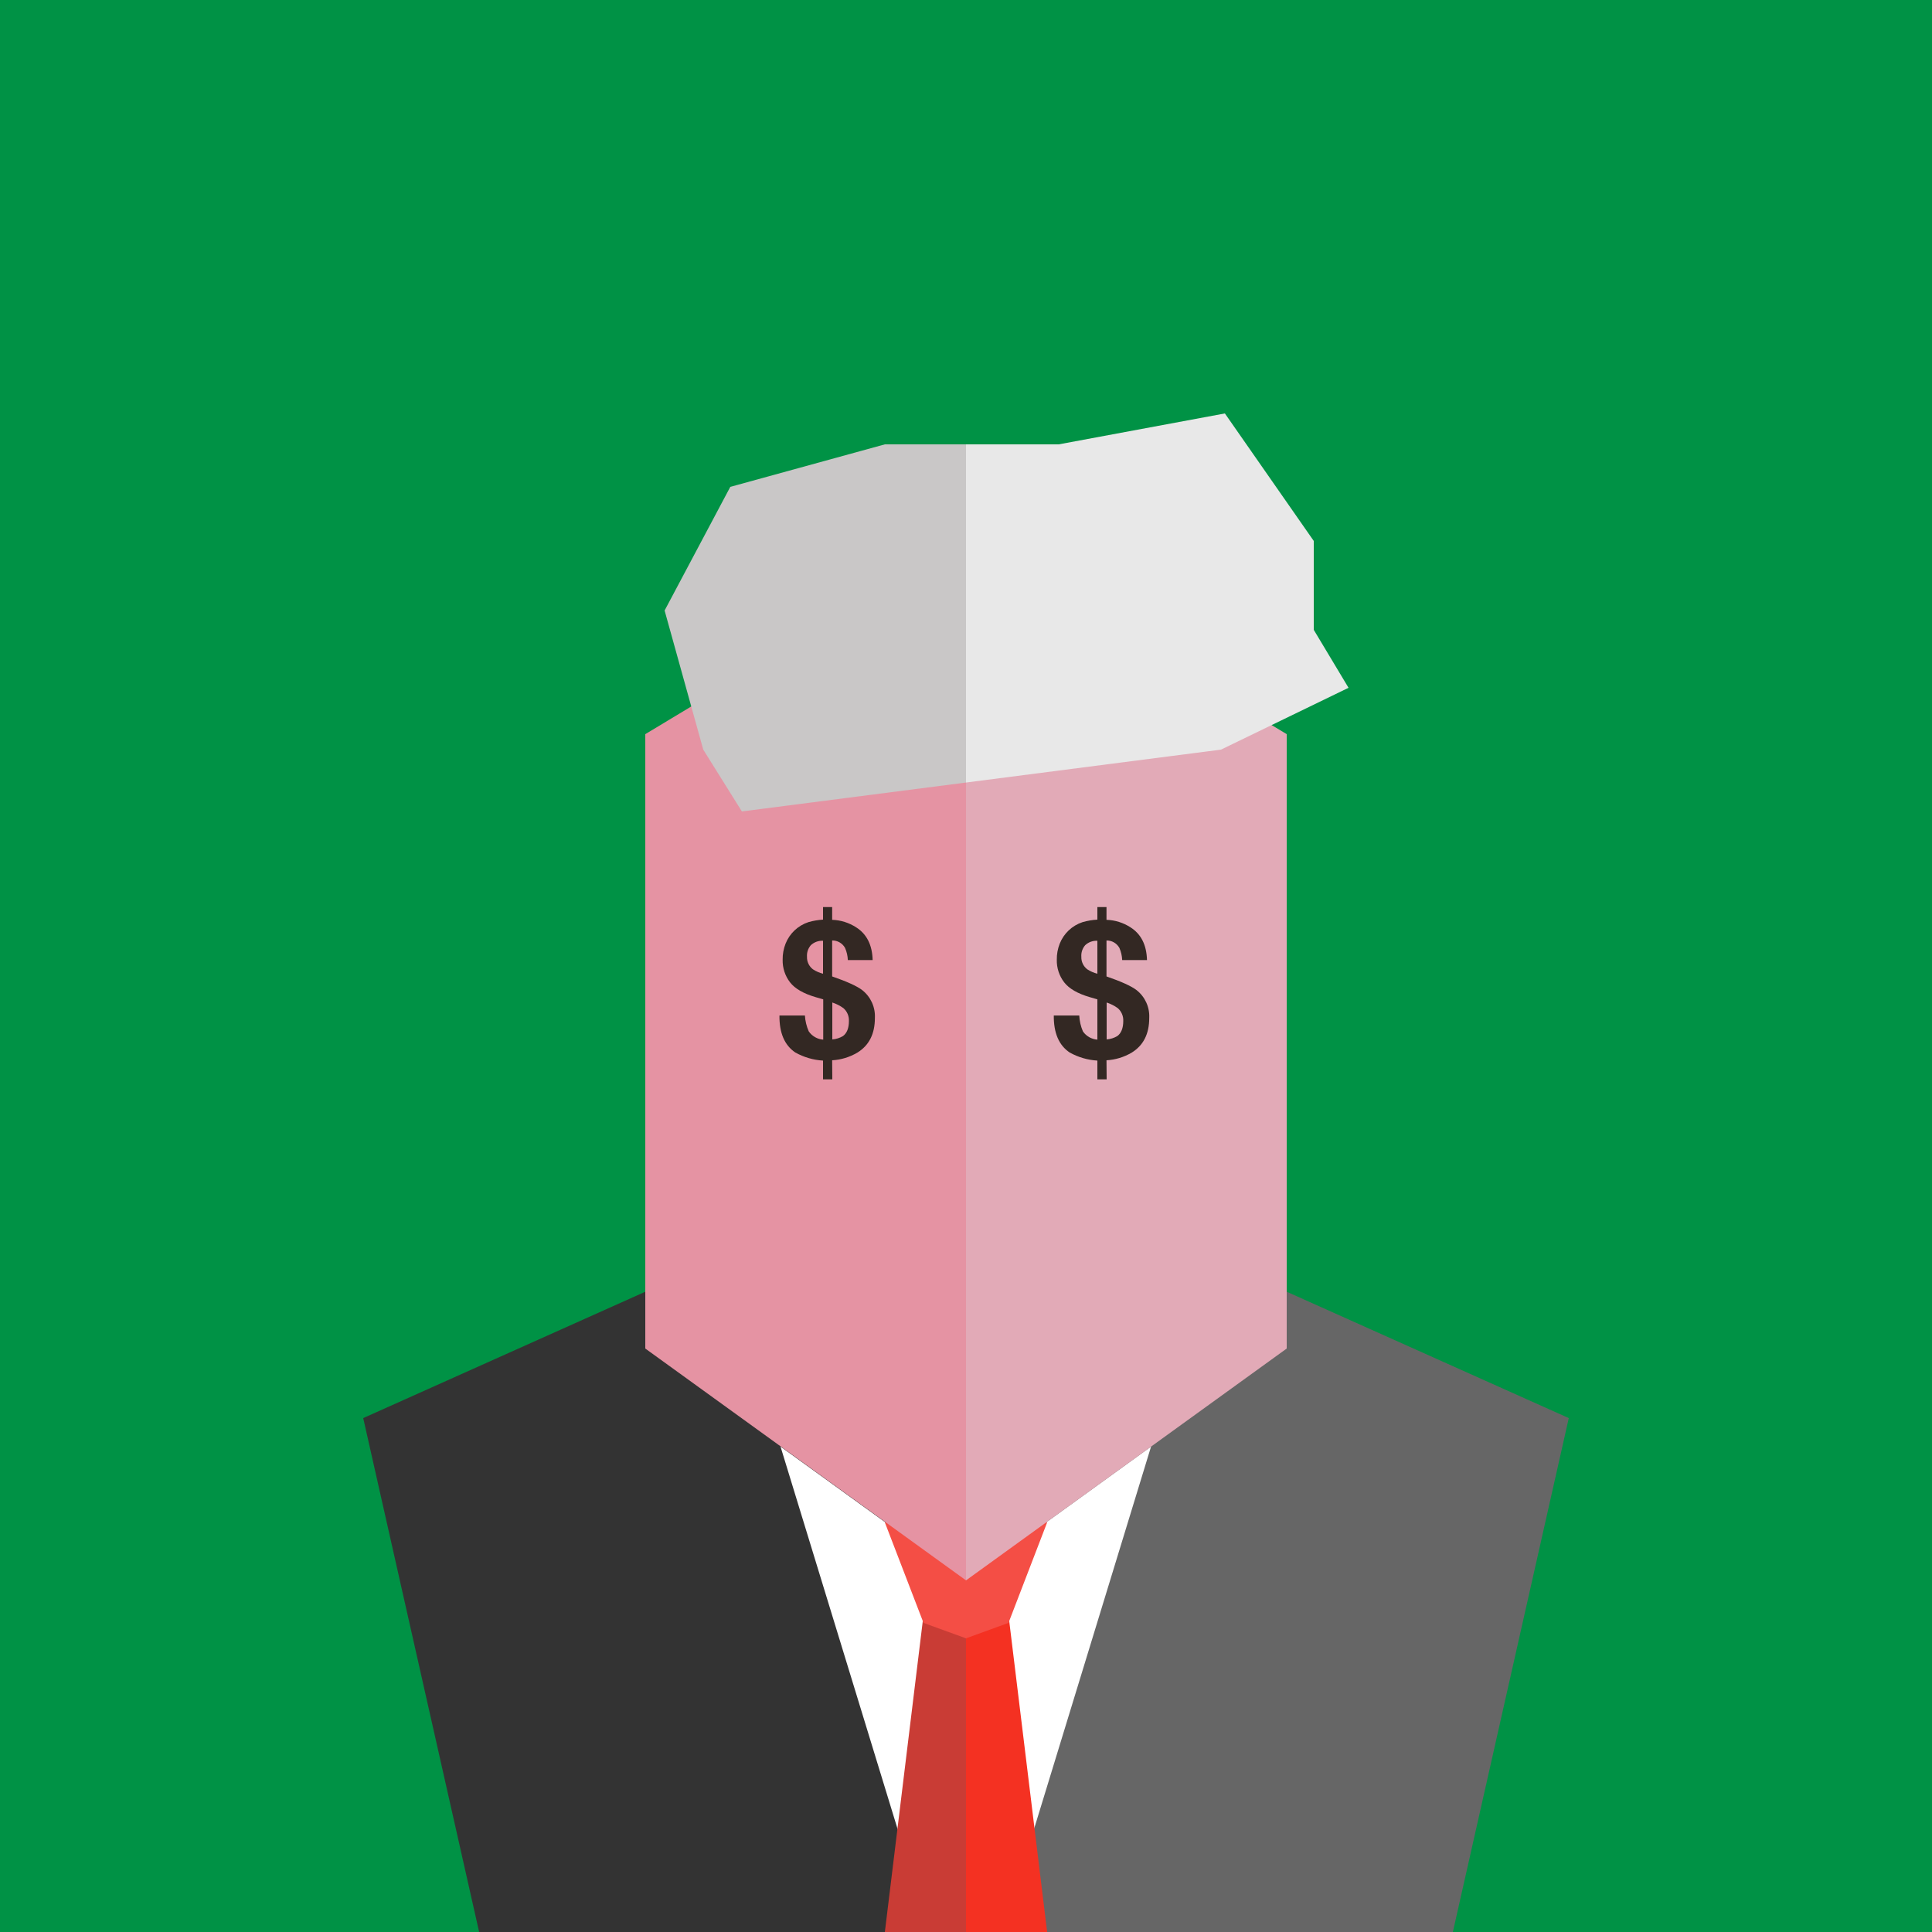
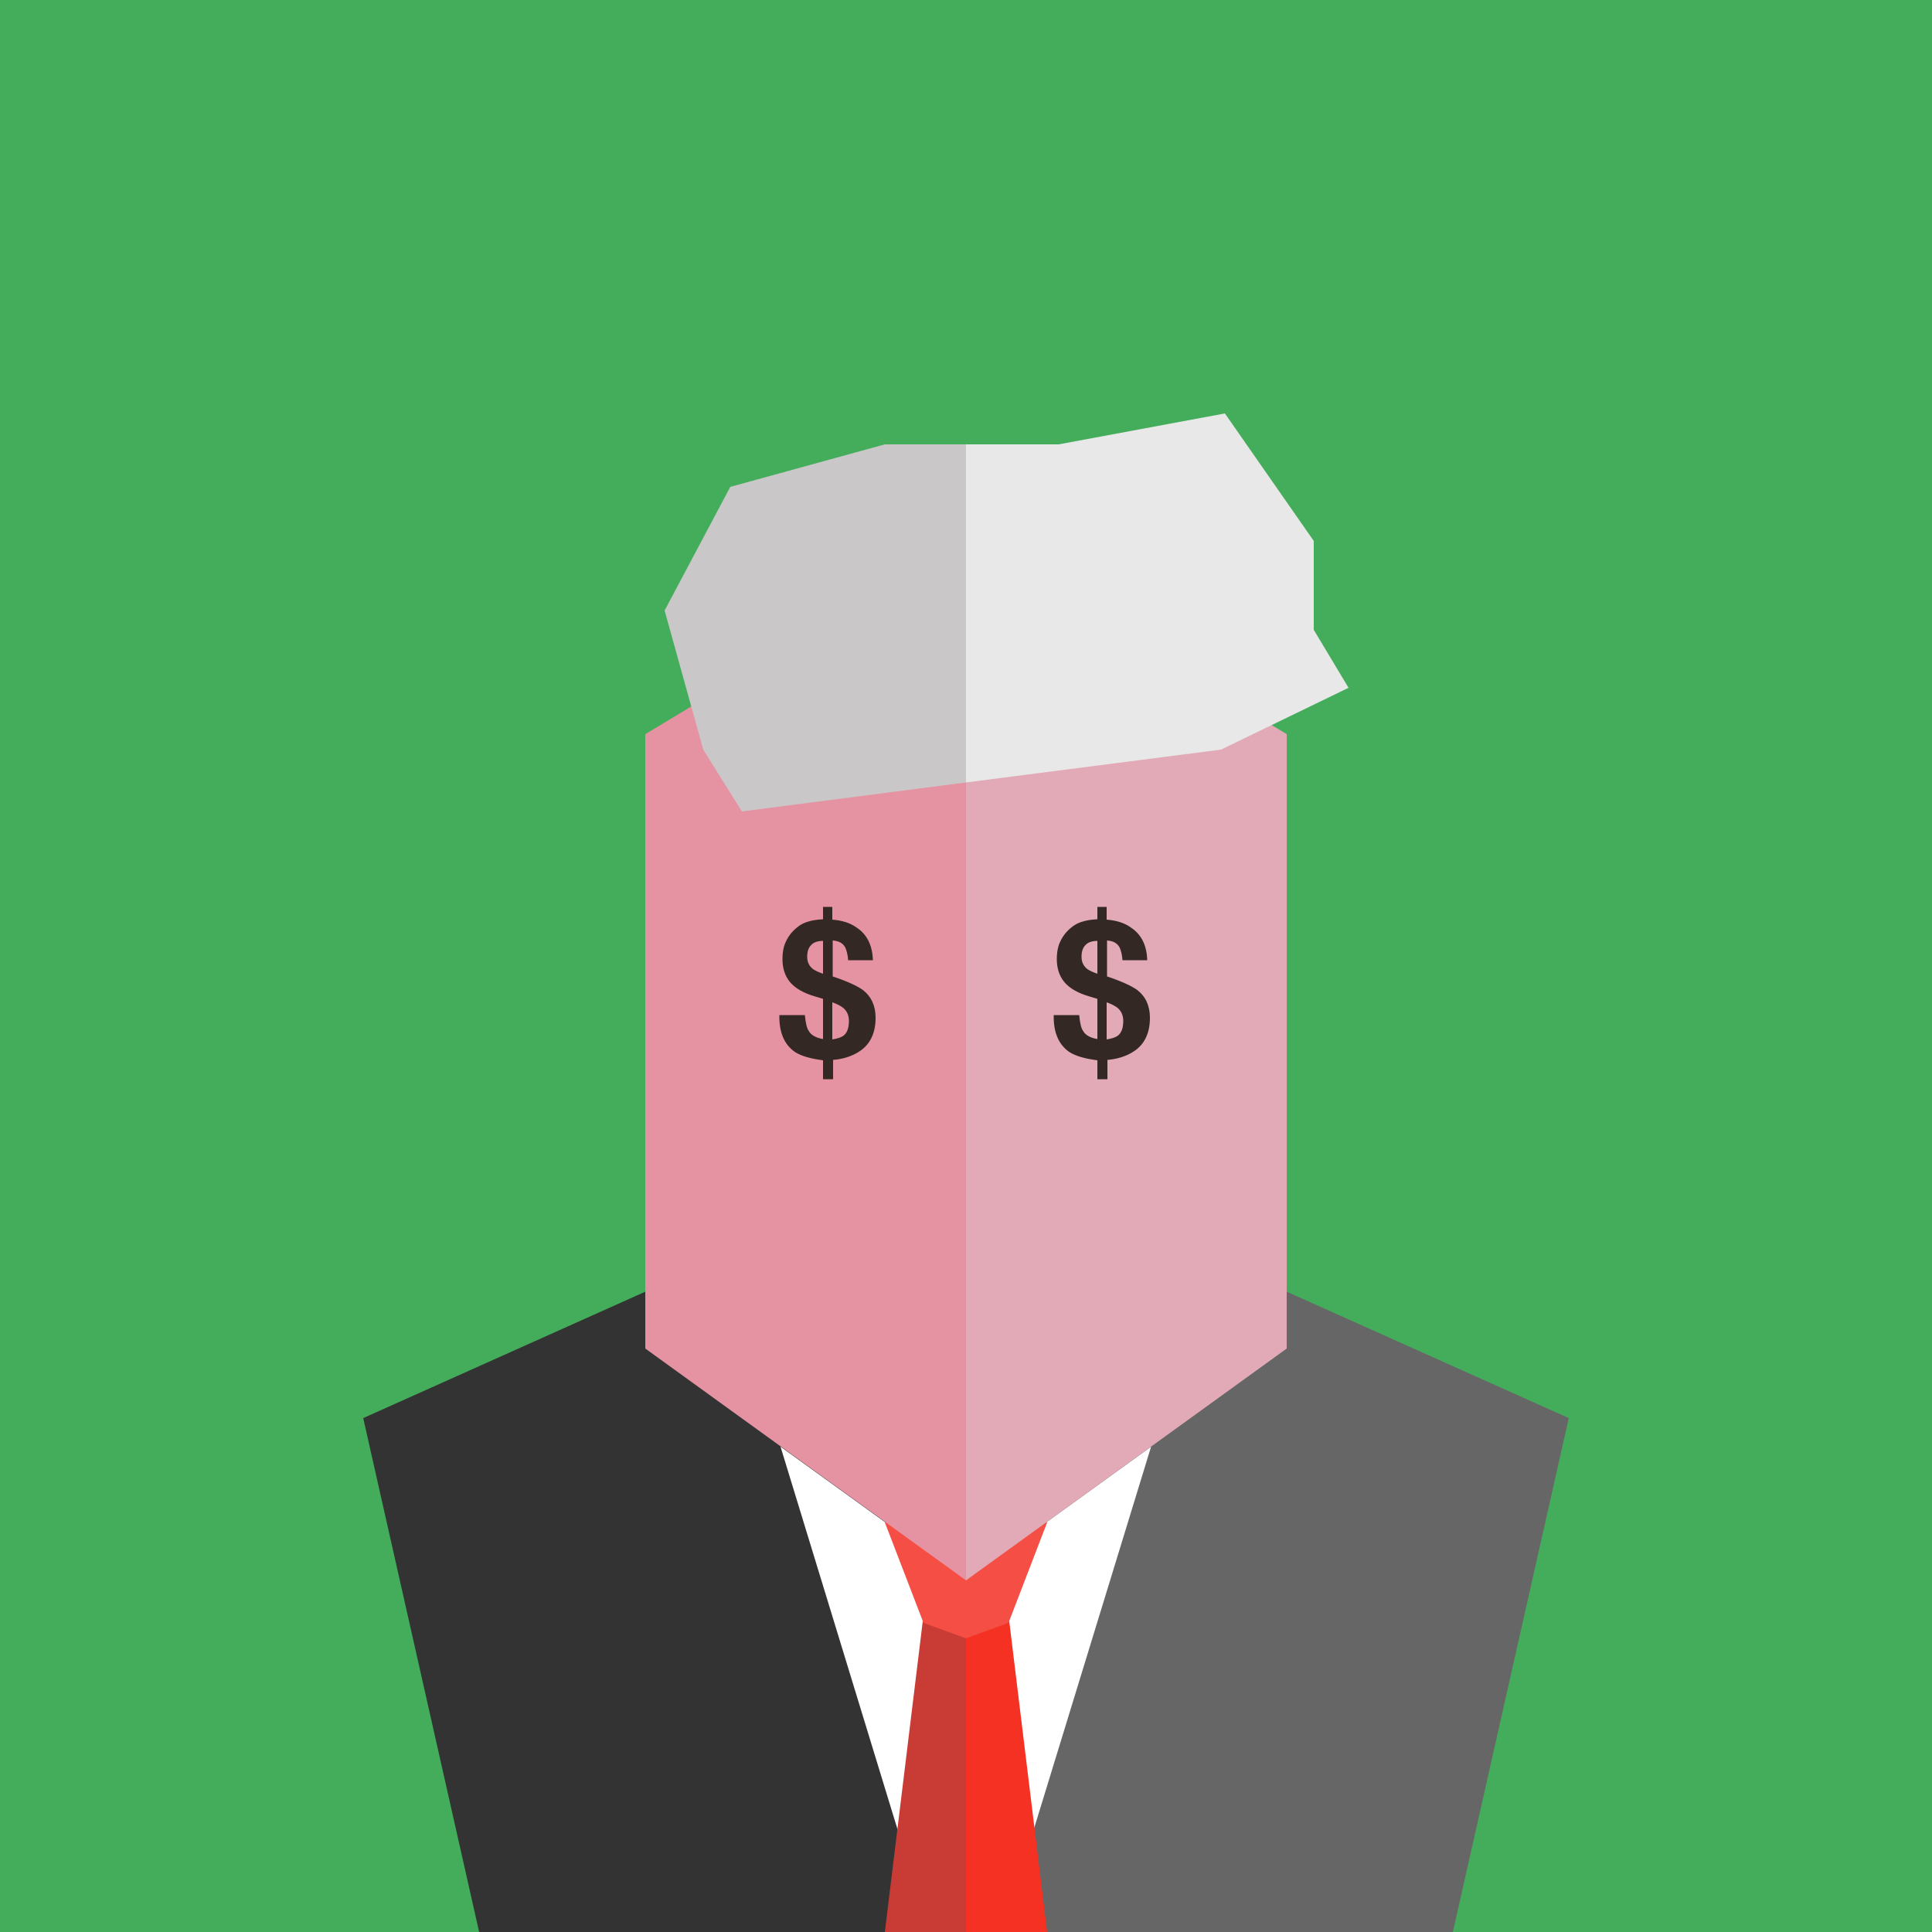
- <svg xmlns="http://www.w3.org/2000/svg" viewBox="0 0 500 500">
-   <defs>
-     <style>.cls-1{fill:#009245;}.cls-2{fill:#666;}.cls-3{fill:#333;}.cls-4{fill:#fff;}.cls-5{fill:#f43122;}.cls-6{fill:#c93c35;}.cls-7{fill:#f44e45;}.cls-8{fill:#e2aab7;}.cls-9{fill:#e593a3;}.cls-10{fill:#332823;}.cls-11{fill:#c9c7c7;}.cls-12{fill:#e8e8e8;}</style>
-   </defs>
+ <svg xmlns="http://www.w3.org/2000/svg" version="1.1" x="0px" y="0px" viewBox="0 0 500 500" style="enable-background:new 0 0 500 500;" xml:space="preserve">
+   <style type="text/css">
+ 	.st0{fill:#FBB03B;}
+ 	.st1{fill:#A2BC53;}
+ 	.st2{fill:#E56575;}
+ 	.st3{fill:#F2D453;}
+ 	.st4{fill:#F2F2F2;}
+ 	.st5{fill:#65C4E5;stroke:#0071BC;stroke-miterlimit:10;}
+ 	.st6{fill:#EF97AA;}
+ 	.st7{fill:#29ABE2;}
+ 	.st8{fill:#44AD5C;}
+ 	.st9{fill:#EF525E;}
+ 	.st10{fill:#FCEE21;}
+ 	.st11{fill:none;stroke:#FCEE21;stroke-width:2.254;stroke-miterlimit:10;}
+ 	.st12{fill:none;stroke:#FCEE21;stroke-width:2.273;stroke-miterlimit:10;}
+ 	.st13{fill:#29ABE2;stroke:#0071BC;stroke-miterlimit:10;}
+ 	.st14{fill:#FFFFFF;}
+ 	.st15{fill:none;stroke:#FFFFFF;stroke-width:2.254;stroke-miterlimit:10;}
+ 	.st16{fill:none;stroke:#FFFFFF;stroke-width:2.273;stroke-miterlimit:10;}
+ 	.st17{fill:#F7931E;}
+ 	.st18{fill:#63703A;}
+ 	.st19{fill:#50592A;}
+ 	.st20{fill:#8C9663;}
+ 	.st21{fill:#848964;}
+ 	.st22{fill:#AA8465;}
+ 	.st23{fill:#736357;}
+ 	.st24{fill:#332823;}
+ 	.st25{fill:#666666;}
+ 	.st26{fill:#333333;}
+ 	.st27{fill:#F43122;}
+ 	.st28{fill:#C93C35;}
+ 	.st29{fill:#F44E45;}
+ 	.st30{fill:#E2AAB7;}
+ 	.st31{fill:#E593A3;}
+ 	.st32{fill:#40A4BF;}
+ 	.st33{fill:#1A8DB5;}
+ 	.st34{fill:#ACB5BC;}
+ 	.st35{fill:#939BA0;}
+ 	.st36{fill:#E8E8E8;}
+ 	.st37{fill:#C9C7C7;}
+ 	.st38{fill:none;stroke:#35302D;stroke-width:5;stroke-miterlimit:10;}
+ 	.st39{fill:#ED1C24;}
+ 	.st40{fill:#493C38;}
+ 	.st41{fill:#F4D9BD;}
+ 	.st42{fill:#EBA288;}
+ 	.st43{opacity:0.4;fill:#E4847C;}
+ 	.st44{fill:#5B5B5B;}
+ 	.st45{fill:#303030;}
+ 	.st46{fill:#F7F2F2;}
+ 	.st47{fill:#AFAFAF;}
+ 	.st48{fill:#FFDDBB;}
+ 	.st49{fill:#FFCCAA;}
+ 	.st50{fill:#AA663F;}
+ 	.st51{fill:#9C4C2E;}
+ 	.st52{fill:#EA7DB1;}
+ 	.st53{fill:#ED5AA7;}
+ 	.st54{fill:#F4E65D;}
+ 	.st55{fill:#F2D34E;}
+ 	.st56{fill:#ED1E79;}
+ 	.st57{fill:#543D34;}
+ 	.st58{fill:#C4A58A;}
+ 	.st59{fill:#A67C52;}
+ 	.st60{fill:#F15A24;}
+ 	.st61{fill:#42210B;}
+ 	.st62{fill:#949494;}
+ 	.st63{fill:#E0E2E2;}
+ 	.st64{fill:#F2715B;}
+ 	.st65{fill:#D1D3D5;}
+ 	.st66{fill:#3B444F;}
+ 	.st67{fill:#E6E6E6;}
+ 	.st68{fill:#B3B3B3;}
+ 	.st69{fill:#1C8FB7;}
+ 	.st70{fill-rule:evenodd;clip-rule:evenodd;fill:#FCEE21;}
+ 	.st71{opacity:0.5;fill:#FFFFFF;}
+ 	.st72{fill:none;stroke:#F7931E;stroke-width:8.278;stroke-miterlimit:10;}
+ 	.st73{fill:#FFFFFF;stroke:#FFFFFF;stroke-width:7.468;stroke-miterlimit:10;}
+ 	.st74{fill:#65C4E5;}
+ 	.st75{fill:none;stroke:#29ABE2;stroke-width:2;stroke-miterlimit:10;}
+ 	.st76{fill:none;stroke:#29ABE2;stroke-width:2;stroke-miterlimit:10;stroke-dasharray:8.571,5.357;}
+ 	.st77{fill:none;stroke:#1D8EB5;stroke-width:2;stroke-miterlimit:10;}
+ 	.st78{fill:none;stroke:#1D8EB5;stroke-width:2;stroke-miterlimit:10;stroke-dasharray:8.571,5.357;}
+ </style>
  <g id="BG">
-     <rect class="cls-1" width="500" height="500" />
+     <rect x="0" class="st8" width="500" height="500" />
  </g>
-   <g id="Layer_1" data-name="Layer 1">
-     <polygon class="cls-2" points="250 297.12 406 367 376 500 250 500 250 297.12" />
-     <polygon class="cls-3" points="250 297.12 94 367 124 500 250 500 250 297.12" />
-     <polygon class="cls-4" points="297.89 374.38 259.45 500 250 500 250 409 297.89 374.38" />
-     <polygon class="cls-4" points="202 374.38 240.45 500 249.9 500 249.9 409 202 374.38" />
-     <polygon class="cls-5" points="250 500 271 500 261 418 250 418 250 500" />
-     <polygon class="cls-6" points="250 500 229 500 239 418 250 418 250 500" />
-     <polygon class="cls-7" points="261 420 250 424 239 420 229 394 271 394 261 420" />
-     <polygon class="cls-8" points="333 349 250 409 250 140 333 190 333 349" />
-     <polygon class="cls-9" points="167 349 250 409 250 140 167 190 167 349" />
-     <path class="cls-10" d="M286.4,279.34H284v-4.86a16.7,16.7,0,0,1-7.18-2.1q-4.17-2.81-4.1-9.57h6.59a11.91,11.91,0,0,0,.95,4.12,5,5,0,0,0,3.74,2.13V258.63l-2-.58q-4.67-1.37-6.58-3.81a9.23,9.23,0,0,1-1.92-5.88,10.93,10.93,0,0,1,.75-4.13,9.57,9.57,0,0,1,5.94-5.59A17.5,17.5,0,0,1,284,238v-3.25h2.36v3.3a12.11,12.11,0,0,1,6.22,1.95q4.11,2.61,4.26,8.47h-6.42a8.68,8.68,0,0,0-.73-3.17,3.76,3.76,0,0,0-3.33-1.91v9.31q5.79,2,7.78,3.54a8.61,8.61,0,0,1,3.28,7.22q0,6.15-4.51,8.94a14.39,14.39,0,0,1-6.55,2ZM284,243.47a4.28,4.28,0,0,0-3.15,1.14,4.1,4.1,0,0,0-1,3,3.89,3.89,0,0,0,1.54,3.25A8.61,8.61,0,0,0,284,252ZM286.4,269a6.25,6.25,0,0,0,2.78-.88c1-.75,1.52-2.05,1.52-3.89a4.16,4.16,0,0,0-1.42-3.32,10.29,10.29,0,0,0-2.88-1.46Z" />
-     <path class="cls-10" d="M215.4,279.34H213v-4.86a16.7,16.7,0,0,1-7.18-2.1q-4.17-2.81-4.1-9.57h6.59a11.91,11.91,0,0,0,1,4.12,5,5,0,0,0,3.74,2.13V258.63l-2-.58q-4.67-1.37-6.58-3.81a9.23,9.23,0,0,1-1.92-5.88,10.93,10.93,0,0,1,.75-4.13,9.57,9.57,0,0,1,5.94-5.59A17.5,17.5,0,0,1,213,238v-3.25h2.36v3.3a12.11,12.11,0,0,1,6.22,1.95q4.11,2.61,4.26,8.47h-6.42a8.68,8.68,0,0,0-.73-3.17,3.76,3.76,0,0,0-3.33-1.91v9.31q5.79,2,7.78,3.54a8.61,8.61,0,0,1,3.28,7.22q0,6.15-4.51,8.94a14.39,14.39,0,0,1-6.55,2ZM213,243.47a4.28,4.28,0,0,0-3.15,1.14,4.1,4.1,0,0,0-1,3,3.89,3.89,0,0,0,1.54,3.25A8.61,8.61,0,0,0,213,252ZM215.4,269a6.25,6.25,0,0,0,2.78-.88c1-.75,1.52-2.05,1.52-3.89a4.16,4.16,0,0,0-1.42-3.32,10.29,10.29,0,0,0-2.88-1.46Z" />
-     <polygon class="cls-11" points="229 115 189 126 172 158 182 194 192 210 250 202.52 250 115 229 115" />
-     <polygon class="cls-12" points="349 178 340 163 340 140 317 107 274 115 250 115 250 202.52 316 194 349 178" />
+   <g id="Layer_1">
+     <polygon class="st25" points="250,297.1 406,367 376,500 250,500  " />
+     <polygon class="st26" points="250,297.1 94,367 124,500 250,500  " />
+     <polygon class="st14" points="297.9,374.4 259.4,500 250,500 250,409  " />
+     <polygon class="st14" points="202,374.4 240.4,500 249.9,500 249.9,409  " />
+     <polygon class="st27" points="250,500 271,500 261,418 250,418  " />
+     <polygon class="st28" points="250,500 229,500 239,418 250,418  " />
+     <polygon class="st29" points="261,420 250,424 239,420 229,394 271,394  " />
+     <g>
+       <polygon class="st30" points="333,349 250,409 250,140 333,190   " />
+       <polygon class="st31" points="167,349 250,409 250,140 167,190   " />
+     </g>
+     <g>
+       <path class="st24" d="M286.4,279.3H284v-4.9c-3.2-0.4-5.6-1.1-7.2-2.1c-2.8-1.9-4.2-5.1-4.1-9.6h6.6c0.2,2.1,0.5,3.4,1,4.1    c0.6,1.1,1.9,1.8,3.7,2.1v-10.4l-2-0.6c-3.1-0.9-5.3-2.2-6.6-3.8c-1.3-1.6-1.9-3.6-1.9-5.9c0-1.5,0.2-2.9,0.7-4.1    c0.5-1.2,1.2-2.3,2.1-3.2c1.2-1.2,2.4-2,3.9-2.4c0.9-0.3,2.1-0.5,3.8-0.6v-3.2h2.4v3.3c2.6,0.2,4.7,0.9,6.2,2    c2.7,1.7,4.2,4.6,4.3,8.5h-6.4c-0.1-1.4-0.4-2.5-0.7-3.2c-0.6-1.2-1.7-1.8-3.3-1.9v9.3c3.9,1.3,6.4,2.5,7.8,3.5    c2.2,1.7,3.3,4.1,3.3,7.2c0,4.1-1.5,7.1-4.5,8.9c-1.8,1.1-4,1.8-6.5,2V279.3z M284,243.5c-1.4,0-2.5,0.4-3.1,1.1    c-0.7,0.7-1,1.7-1,3c0,1.4,0.5,2.4,1.5,3.2c0.6,0.4,1.4,0.8,2.6,1.2V243.5z M286.4,269c1.3-0.2,2.2-0.5,2.8-0.9    c1-0.7,1.5-2,1.5-3.9c0-1.4-0.5-2.5-1.4-3.3c-0.6-0.5-1.5-1-2.9-1.5V269z" />
+     </g>
+     <g>
+       <path class="st24" d="M215.4,279.3H213v-4.9c-3.2-0.4-5.6-1.1-7.2-2.1c-2.8-1.9-4.2-5.1-4.1-9.6h6.6c0.2,2.1,0.5,3.4,1,4.1    c0.6,1.1,1.9,1.8,3.7,2.1v-10.4l-2-0.6c-3.1-0.9-5.3-2.2-6.6-3.8c-1.3-1.6-1.9-3.6-1.9-5.9c0-1.5,0.2-2.9,0.7-4.1    c0.5-1.2,1.2-2.3,2.1-3.2c1.2-1.2,2.4-2,3.9-2.4c0.9-0.3,2.1-0.5,3.8-0.6v-3.2h2.4v3.3c2.6,0.2,4.7,0.9,6.2,2    c2.7,1.7,4.2,4.6,4.3,8.5h-6.4c-0.1-1.4-0.4-2.5-0.7-3.2c-0.6-1.2-1.7-1.8-3.3-1.9v9.3c3.9,1.3,6.4,2.5,7.8,3.5    c2.2,1.7,3.3,4.1,3.3,7.2c0,4.1-1.5,7.1-4.5,8.9c-1.8,1.1-4,1.8-6.5,2V279.3z M213,243.5c-1.4,0-2.5,0.4-3.1,1.1    c-0.7,0.7-1,1.7-1,3c0,1.4,0.5,2.4,1.5,3.2c0.6,0.4,1.4,0.8,2.6,1.2V243.5z M215.4,269c1.3-0.2,2.2-0.5,2.8-0.9    c1-0.7,1.5-2,1.5-3.9c0-1.4-0.5-2.5-1.4-3.3c-0.6-0.5-1.5-1-2.9-1.5V269z" />
+     </g>
+     <g>
+       <polygon class="st37" points="229,115 189,126 172,158 182,194 192,210 250,202.5 250,115   " />
+       <polygon class="st36" points="349,178 340,163 340,140 317,107 274,115 250,115 250,202.5 316,194   " />
+     </g>
  </g>
</svg>
